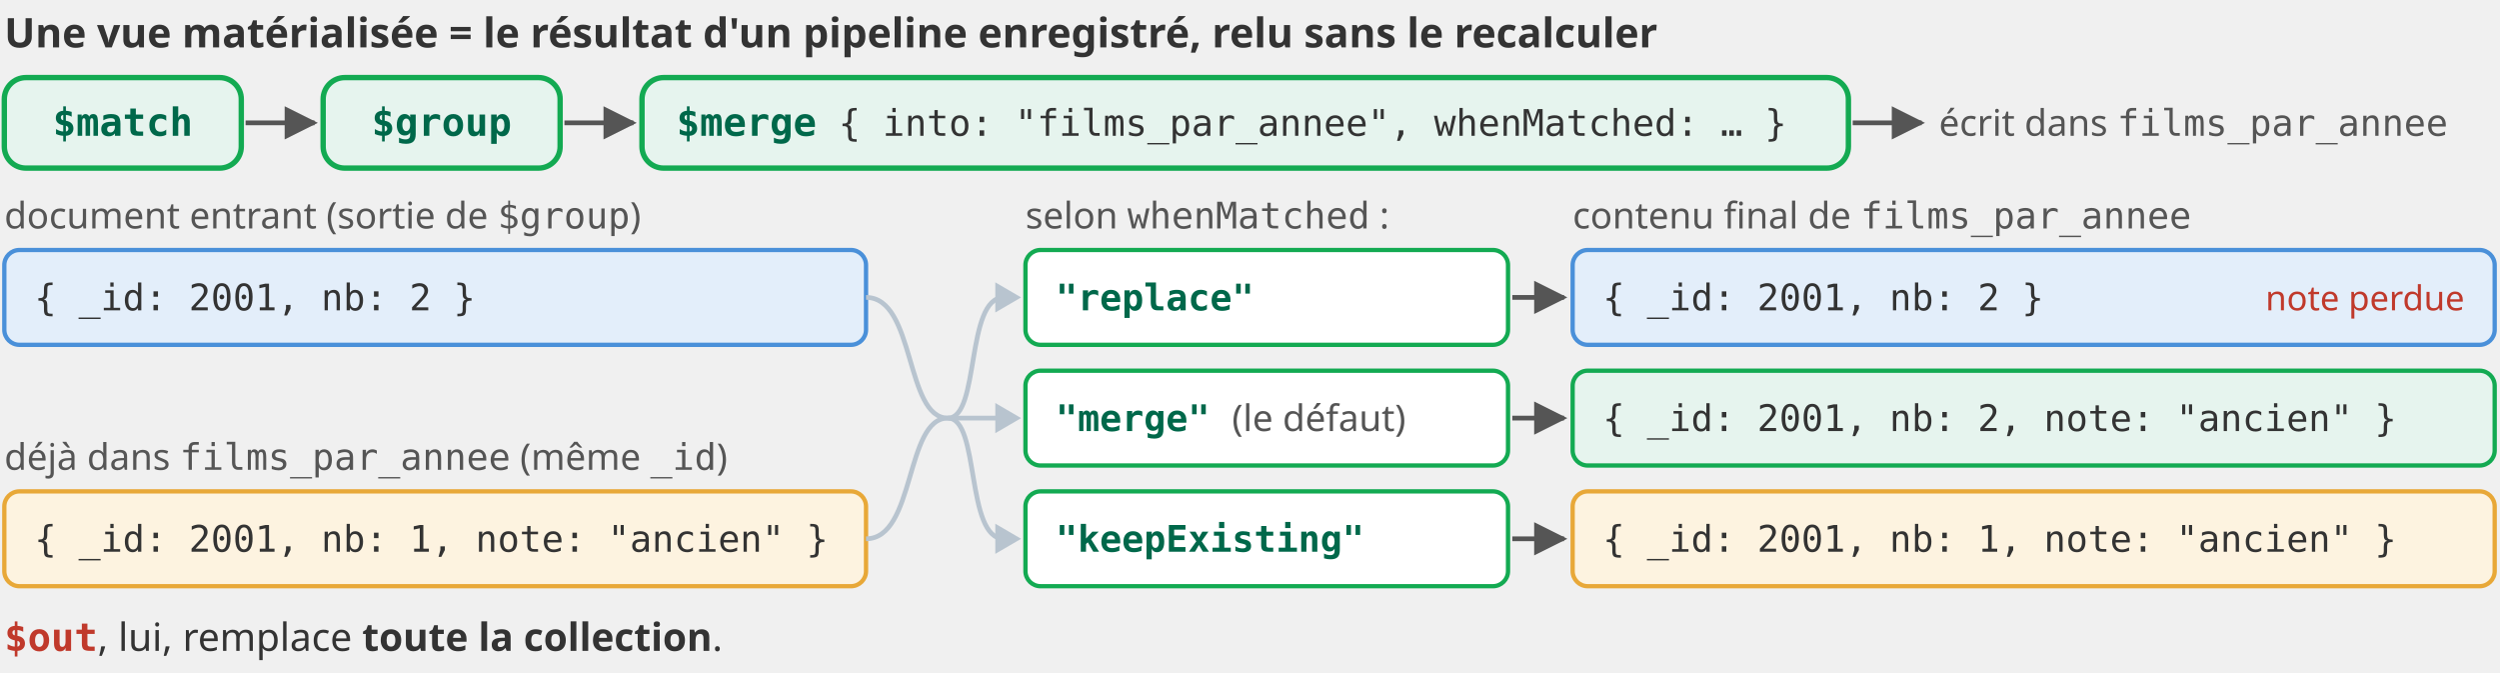
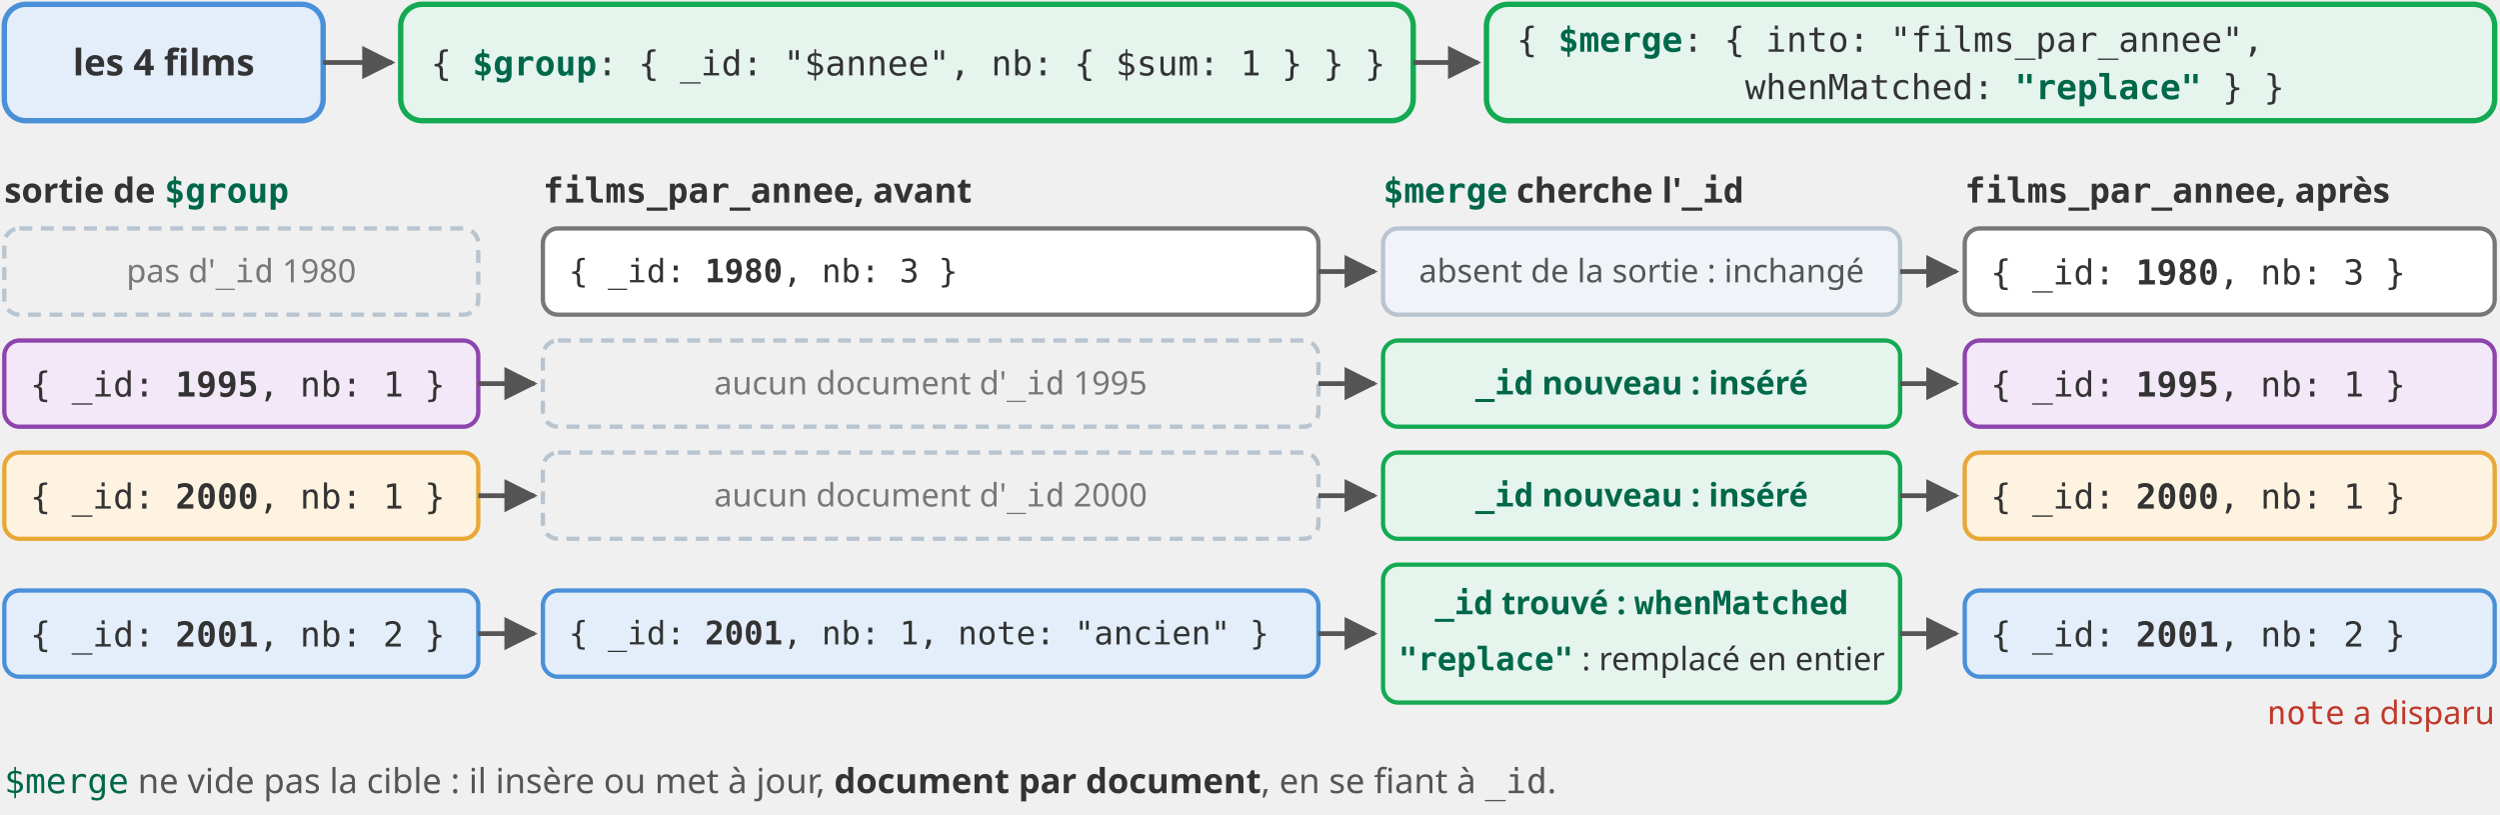
- <svg xmlns="http://www.w3.org/2000/svg" viewBox="0 0 1160 312" font-family="sans-serif" role="img" aria-labelledby="t">
+ <svg xmlns="http://www.w3.org/2000/svg" viewBox="0 0 1160 378" font-family="sans-serif" role="img" aria-labelledby="t">
  <defs>
    <marker id="fl" viewBox="0 0 10 10" refX="9" refY="5" markerWidth="7" markerHeight="7" orient="auto">
      <path d="M0,0 L10,5 L0,10 z" fill="#555" />
    </marker>
  </defs>
-   <text x="2" y="22" font-size="19" font-weight="bold" fill="#333">Une vue matérialisée = le résultat d'un pipeline enregistré, relu sans le recalculer</text>
-   <rect x="2" y="36" width="110" height="42" rx="10" fill="#e6f4ee" stroke="#13aa52" stroke-width="2.5" />
-   <text x="57" y="63" font-family="monospace" font-size="18" font-weight="bold" fill="#00684a" text-anchor="middle">$match</text>
-   <line x1="114" y1="57" x2="146" y2="57" stroke="#555" stroke-width="2.2" marker-end="url(#fl)" />
-   <rect x="150" y="36" width="110" height="42" rx="10" fill="#e6f4ee" stroke="#13aa52" stroke-width="2.5" />
-   <text x="205" y="63" font-family="monospace" font-size="18" font-weight="bold" fill="#00684a" text-anchor="middle">$group</text>
-   <line x1="262" y1="57" x2="294" y2="57" stroke="#555" stroke-width="2.2" marker-end="url(#fl)" />
-   <rect x="298" y="36" width="560" height="42" rx="10" fill="#e6f4ee" stroke="#13aa52" stroke-width="2.5" />
-   <text x="314" y="63" font-family="monospace" font-size="17" fill="#333">
-     <tspan font-size="18" font-weight="bold" fill="#00684a">$merge</tspan> { into: "films_par_annee", whenMatched: … }</text>
-   <line x1="860" y1="57" x2="892" y2="57" stroke="#555" stroke-width="2.2" marker-end="url(#fl)" />
-   <text x="900" y="63" font-size="17" fill="#555">écrit dans <tspan font-family="monospace">films_par_annee</tspan>
+   <rect x="2" y="2" width="148" height="54" rx="10" fill="#e3eefa" stroke="#4a90d9" stroke-width="2.5" />
+   <text x="76" y="35" font-size="17" font-weight="bold" fill="#333" text-anchor="middle">les 4 films</text>
+   <line x1="150" y1="29" x2="182" y2="29" stroke="#555" stroke-width="2.2" marker-end="url(#fl)" />
+   <rect x="186" y="2" width="470" height="54" rx="10" fill="#e6f4ee" stroke="#13aa52" stroke-width="2.5" />
+   <text x="200" y="35" font-family="monospace" font-size="16" fill="#333">{ <tspan font-weight="bold" fill="#00684a">$group</tspan>: { _id: "$annee", nb: { $sum: 1 } } }</text>
+   <line x1="656" y1="29" x2="686" y2="29" stroke="#555" stroke-width="2.2" marker-end="url(#fl)" />
+   <rect x="690" y="2" width="468" height="54" rx="10" fill="#e6f4ee" stroke="#13aa52" stroke-width="2.5" />
+   <g font-family="monospace" font-size="16" fill="#333">
+     <text x="704" y="24">{ <tspan font-weight="bold" fill="#00684a">$merge</tspan>: { into: "films_par_annee",</text>
+     <text x="810" y="46">whenMatched: <tspan font-weight="bold" fill="#00684a">"replace"</tspan> } }</text>
+   </g>
+   <g font-size="16" font-weight="bold" fill="#333">
+     <text x="2" y="94">sortie de <tspan font-family="monospace" fill="#00684a">$group</tspan>
+     </text>
+     <text x="252" y="94">
+       <tspan font-family="monospace">films_par_annee</tspan>, avant</text>
+     <text x="642" y="94">
+       <tspan font-family="monospace" fill="#00684a">$merge</tspan> cherche l'<tspan font-family="monospace">_id</tspan>
+     </text>
+     <text x="912" y="94">
+       <tspan font-family="monospace">films_par_annee</tspan>, après</text>
+   </g>
+   <rect x="2" y="106" width="220" height="40" rx="7" fill="none" stroke="#b8c4cf" stroke-width="2" stroke-dasharray="6 4" />
+   <text x="112" y="131" font-size="15" fill="#777" text-anchor="middle">pas d'<tspan font-family="monospace">_id</tspan> 1980</text>
+   <rect x="252" y="106" width="360" height="40" rx="7" fill="#ffffff" stroke="#777" stroke-width="2" />
+   <text x="264" y="131" font-family="monospace" font-size="15" fill="#333">{ _id: <tspan font-weight="bold">1980</tspan>, nb: 3 }</text>
+   <line x1="612" y1="126" x2="638" y2="126" stroke="#555" stroke-width="2.2" marker-end="url(#fl)" />
+   <rect x="642" y="106" width="240" height="40" rx="7" fill="#f0f4f8" stroke="#b8c4cf" stroke-width="2" />
+   <text x="762" y="131" font-size="15" fill="#555" text-anchor="middle">absent de la sortie : inchangé</text>
+   <line x1="882" y1="126" x2="908" y2="126" stroke="#555" stroke-width="2.2" marker-end="url(#fl)" />
+   <rect x="912" y="106" width="246" height="40" rx="7" fill="#ffffff" stroke="#777" stroke-width="2" />
+   <text x="924" y="132" font-family="monospace" font-size="16" fill="#333">{ _id: <tspan font-weight="bold">1980</tspan>, nb: 3 }</text>
+   <rect x="2" y="158" width="220" height="40" rx="7" fill="#f3e8f8" stroke="#8e44ad" stroke-width="2" />
+   <text x="14" y="184" font-family="monospace" font-size="16" fill="#333">{ _id: <tspan font-weight="bold">1995</tspan>, nb: 1 }</text>
+   <line x1="222" y1="178" x2="248" y2="178" stroke="#555" stroke-width="2.2" marker-end="url(#fl)" />
+   <rect x="252" y="158" width="360" height="40" rx="7" fill="none" stroke="#b8c4cf" stroke-width="2" stroke-dasharray="6 4" />
+   <text x="432" y="183" font-size="15" fill="#777" text-anchor="middle">aucun document d'<tspan font-family="monospace">_id</tspan> 1995</text>
+   <line x1="612" y1="178" x2="638" y2="178" stroke="#555" stroke-width="2.2" marker-end="url(#fl)" />
+   <rect x="642" y="158" width="240" height="40" rx="7" fill="#e6f4ee" stroke="#13aa52" stroke-width="2" />
+   <text x="762" y="183" font-size="15" font-weight="bold" fill="#00684a" text-anchor="middle">
+     <tspan font-family="monospace">_id</tspan> nouveau : inséré</text>
+   <line x1="882" y1="178" x2="908" y2="178" stroke="#555" stroke-width="2.2" marker-end="url(#fl)" />
+   <rect x="912" y="158" width="246" height="40" rx="7" fill="#f3e8f8" stroke="#8e44ad" stroke-width="2" />
+   <text x="924" y="184" font-family="monospace" font-size="16" fill="#333">{ _id: <tspan font-weight="bold">1995</tspan>, nb: 1 }</text>
+   <rect x="2" y="210" width="220" height="40" rx="7" fill="#fdf3e0" stroke="#e8a838" stroke-width="2" />
+   <text x="14" y="236" font-family="monospace" font-size="16" fill="#333">{ _id: <tspan font-weight="bold">2000</tspan>, nb: 1 }</text>
+   <line x1="222" y1="230" x2="248" y2="230" stroke="#555" stroke-width="2.2" marker-end="url(#fl)" />
+   <rect x="252" y="210" width="360" height="40" rx="7" fill="none" stroke="#b8c4cf" stroke-width="2" stroke-dasharray="6 4" />
+   <text x="432" y="235" font-size="15" fill="#777" text-anchor="middle">aucun document d'<tspan font-family="monospace">_id</tspan> 2000</text>
+   <line x1="612" y1="230" x2="638" y2="230" stroke="#555" stroke-width="2.2" marker-end="url(#fl)" />
+   <rect x="642" y="210" width="240" height="40" rx="7" fill="#e6f4ee" stroke="#13aa52" stroke-width="2" />
+   <text x="762" y="235" font-size="15" font-weight="bold" fill="#00684a" text-anchor="middle">
+     <tspan font-family="monospace">_id</tspan> nouveau : inséré</text>
+   <line x1="882" y1="230" x2="908" y2="230" stroke="#555" stroke-width="2.2" marker-end="url(#fl)" />
+   <rect x="912" y="210" width="246" height="40" rx="7" fill="#fdf3e0" stroke="#e8a838" stroke-width="2" />
+   <text x="924" y="236" font-family="monospace" font-size="16" fill="#333">{ _id: <tspan font-weight="bold">2000</tspan>, nb: 1 }</text>
+   <rect x="2" y="274" width="220" height="40" rx="7" fill="#e3eefa" stroke="#4a90d9" stroke-width="2" />
+   <text x="14" y="300" font-family="monospace" font-size="16" fill="#333">{ _id: <tspan font-weight="bold">2001</tspan>, nb: 2 }</text>
+   <line x1="222" y1="294" x2="248" y2="294" stroke="#555" stroke-width="2.2" marker-end="url(#fl)" />
+   <rect x="252" y="274" width="360" height="40" rx="7" fill="#e3eefa" stroke="#4a90d9" stroke-width="2" />
+   <text x="264" y="299" font-family="monospace" font-size="15" fill="#333">{ _id: <tspan font-weight="bold">2001</tspan>, nb: 1, note: "ancien" }</text>
+   <line x1="612" y1="294" x2="638" y2="294" stroke="#555" stroke-width="2.2" marker-end="url(#fl)" />
+   <rect x="642" y="262" width="240" height="64" rx="7" fill="#e6f4ee" stroke="#13aa52" stroke-width="2" />
+   <text x="762" y="285" font-size="15" font-weight="bold" fill="#00684a" text-anchor="middle">
+     <tspan font-family="monospace">_id</tspan> trouvé : <tspan font-family="monospace">whenMatched</tspan>
  </text>
-   <text x="2" y="106" font-size="17" fill="#555">document entrant (sortie de <tspan font-family="monospace">$group</tspan>)</text>
-   <rect x="2" y="116" width="400" height="44" rx="7" fill="#e3eefa" stroke="#4a90d9" stroke-width="2" />
-   <text x="16" y="144" font-family="monospace" font-size="17" fill="#333">{ _id: 2001, nb: 2 }</text>
-   <text x="2" y="218" font-size="17" fill="#555">déjà dans <tspan font-family="monospace">films_par_annee</tspan> (même <tspan font-family="monospace">_id</tspan>)</text>
-   <rect x="2" y="228" width="400" height="44" rx="7" fill="#fdf3e0" stroke="#e8a838" stroke-width="2" />
-   <text x="16" y="256" font-family="monospace" font-size="17" fill="#333">{ _id: 2001, nb: 1, note: "ancien" }</text>
-   <g fill="none" stroke="#b8c4cf" stroke-width="2.2">
-     <path d="M402,138 C425,138 420,194 440,194" />
-     <path d="M402,250 C425,250 420,194 440,194" />
-     <path d="M440,194 C455,194 448,138 466,138" />
-     <path d="M440,194 L466,194" />
-     <path d="M440,194 C455,194 448,250 466,250" />
-   </g>
-   <path d="M462,131 L474,138 L462,145 z" fill="#b8c4cf" />
-   <path d="M462,187 L474,194 L462,201 z" fill="#b8c4cf" />
-   <path d="M462,243 L474,250 L462,257 z" fill="#b8c4cf" />
-   <text x="476" y="106" font-size="17" fill="#555">selon <tspan font-family="monospace">whenMatched</tspan> :</text>
-   <text x="730" y="106" font-size="17" fill="#555">contenu final de <tspan font-family="monospace">films_par_annee</tspan>
-   </text>
-   <rect x="476" y="116" width="224" height="44" rx="7" fill="#fff" stroke="#13aa52" stroke-width="2" />
-   <text x="490" y="144" font-family="monospace" font-size="17" font-weight="bold" fill="#00684a">"replace"</text>
-   <rect x="476" y="172" width="224" height="44" rx="7" fill="#fff" stroke="#13aa52" stroke-width="2" />
-   <text x="490" y="200" font-family="monospace" font-size="17" font-weight="bold" fill="#00684a">"merge" <tspan font-family="sans-serif" font-weight="normal" fill="#555">(le défaut)</tspan>
-   </text>
-   <rect x="476" y="228" width="224" height="44" rx="7" fill="#fff" stroke="#13aa52" stroke-width="2" />
-   <text x="490" y="256" font-family="monospace" font-size="17" font-weight="bold" fill="#00684a">"keepExisting"</text>
-   <line x1="702" y1="138" x2="726" y2="138" stroke="#555" stroke-width="2.2" marker-end="url(#fl)" />
-   <line x1="702" y1="194" x2="726" y2="194" stroke="#555" stroke-width="2.2" marker-end="url(#fl)" />
-   <line x1="702" y1="250" x2="726" y2="250" stroke="#555" stroke-width="2.2" marker-end="url(#fl)" />
-   <rect x="730" y="116" width="428" height="44" rx="7" fill="#e3eefa" stroke="#4a90d9" stroke-width="2" />
-   <text x="744" y="144" font-family="monospace" font-size="17" fill="#333">{ _id: 2001, nb: 2 }</text>
-   <text x="1144" y="144" font-size="16" fill="#c0392b" text-anchor="end">note perdue</text>
-   <rect x="730" y="172" width="428" height="44" rx="7" fill="#e6f4ee" stroke="#13aa52" stroke-width="2" />
-   <text x="744" y="200" font-family="monospace" font-size="17" fill="#333">{ _id: 2001, nb: 2, note: "ancien" }</text>
-   <rect x="730" y="228" width="428" height="44" rx="7" fill="#fdf3e0" stroke="#e8a838" stroke-width="2" />
-   <text x="744" y="256" font-family="monospace" font-size="17" fill="#333">{ _id: 2001, nb: 1, note: "ancien" }</text>
-   <text x="2" y="302" font-size="18" fill="#333">
-     <tspan font-family="monospace" font-weight="bold" fill="#c0392b">$out</tspan>, lui, remplace <tspan font-weight="bold">toute la collection</tspan>.</text>
+   <text x="762" y="311" font-size="15" fill="#333" text-anchor="middle">
+     <tspan font-family="monospace" font-weight="bold" fill="#00684a">"replace"</tspan> : remplacé en entier</text>
+   <line x1="882" y1="294" x2="908" y2="294" stroke="#555" stroke-width="2.2" marker-end="url(#fl)" />
+   <rect x="912" y="274" width="246" height="40" rx="7" fill="#e3eefa" stroke="#4a90d9" stroke-width="2" />
+   <text x="924" y="300" font-family="monospace" font-size="16" fill="#333">{ _id: <tspan font-weight="bold">2001</tspan>, nb: 2 }</text>
+   <text x="1158" y="336" font-size="15" fill="#c0392b" text-anchor="end">
+     <tspan font-family="monospace">note</tspan> a disparu</text>
+   <text x="2" y="368" font-size="16" fill="#555">
+     <tspan font-family="monospace" fill="#00684a">$merge</tspan> ne vide pas la cible : il insère ou met à jour, <tspan font-weight="bold" fill="#333">document par document</tspan>, en se fiant à <tspan font-family="monospace">_id</tspan>.</text>
</svg>
